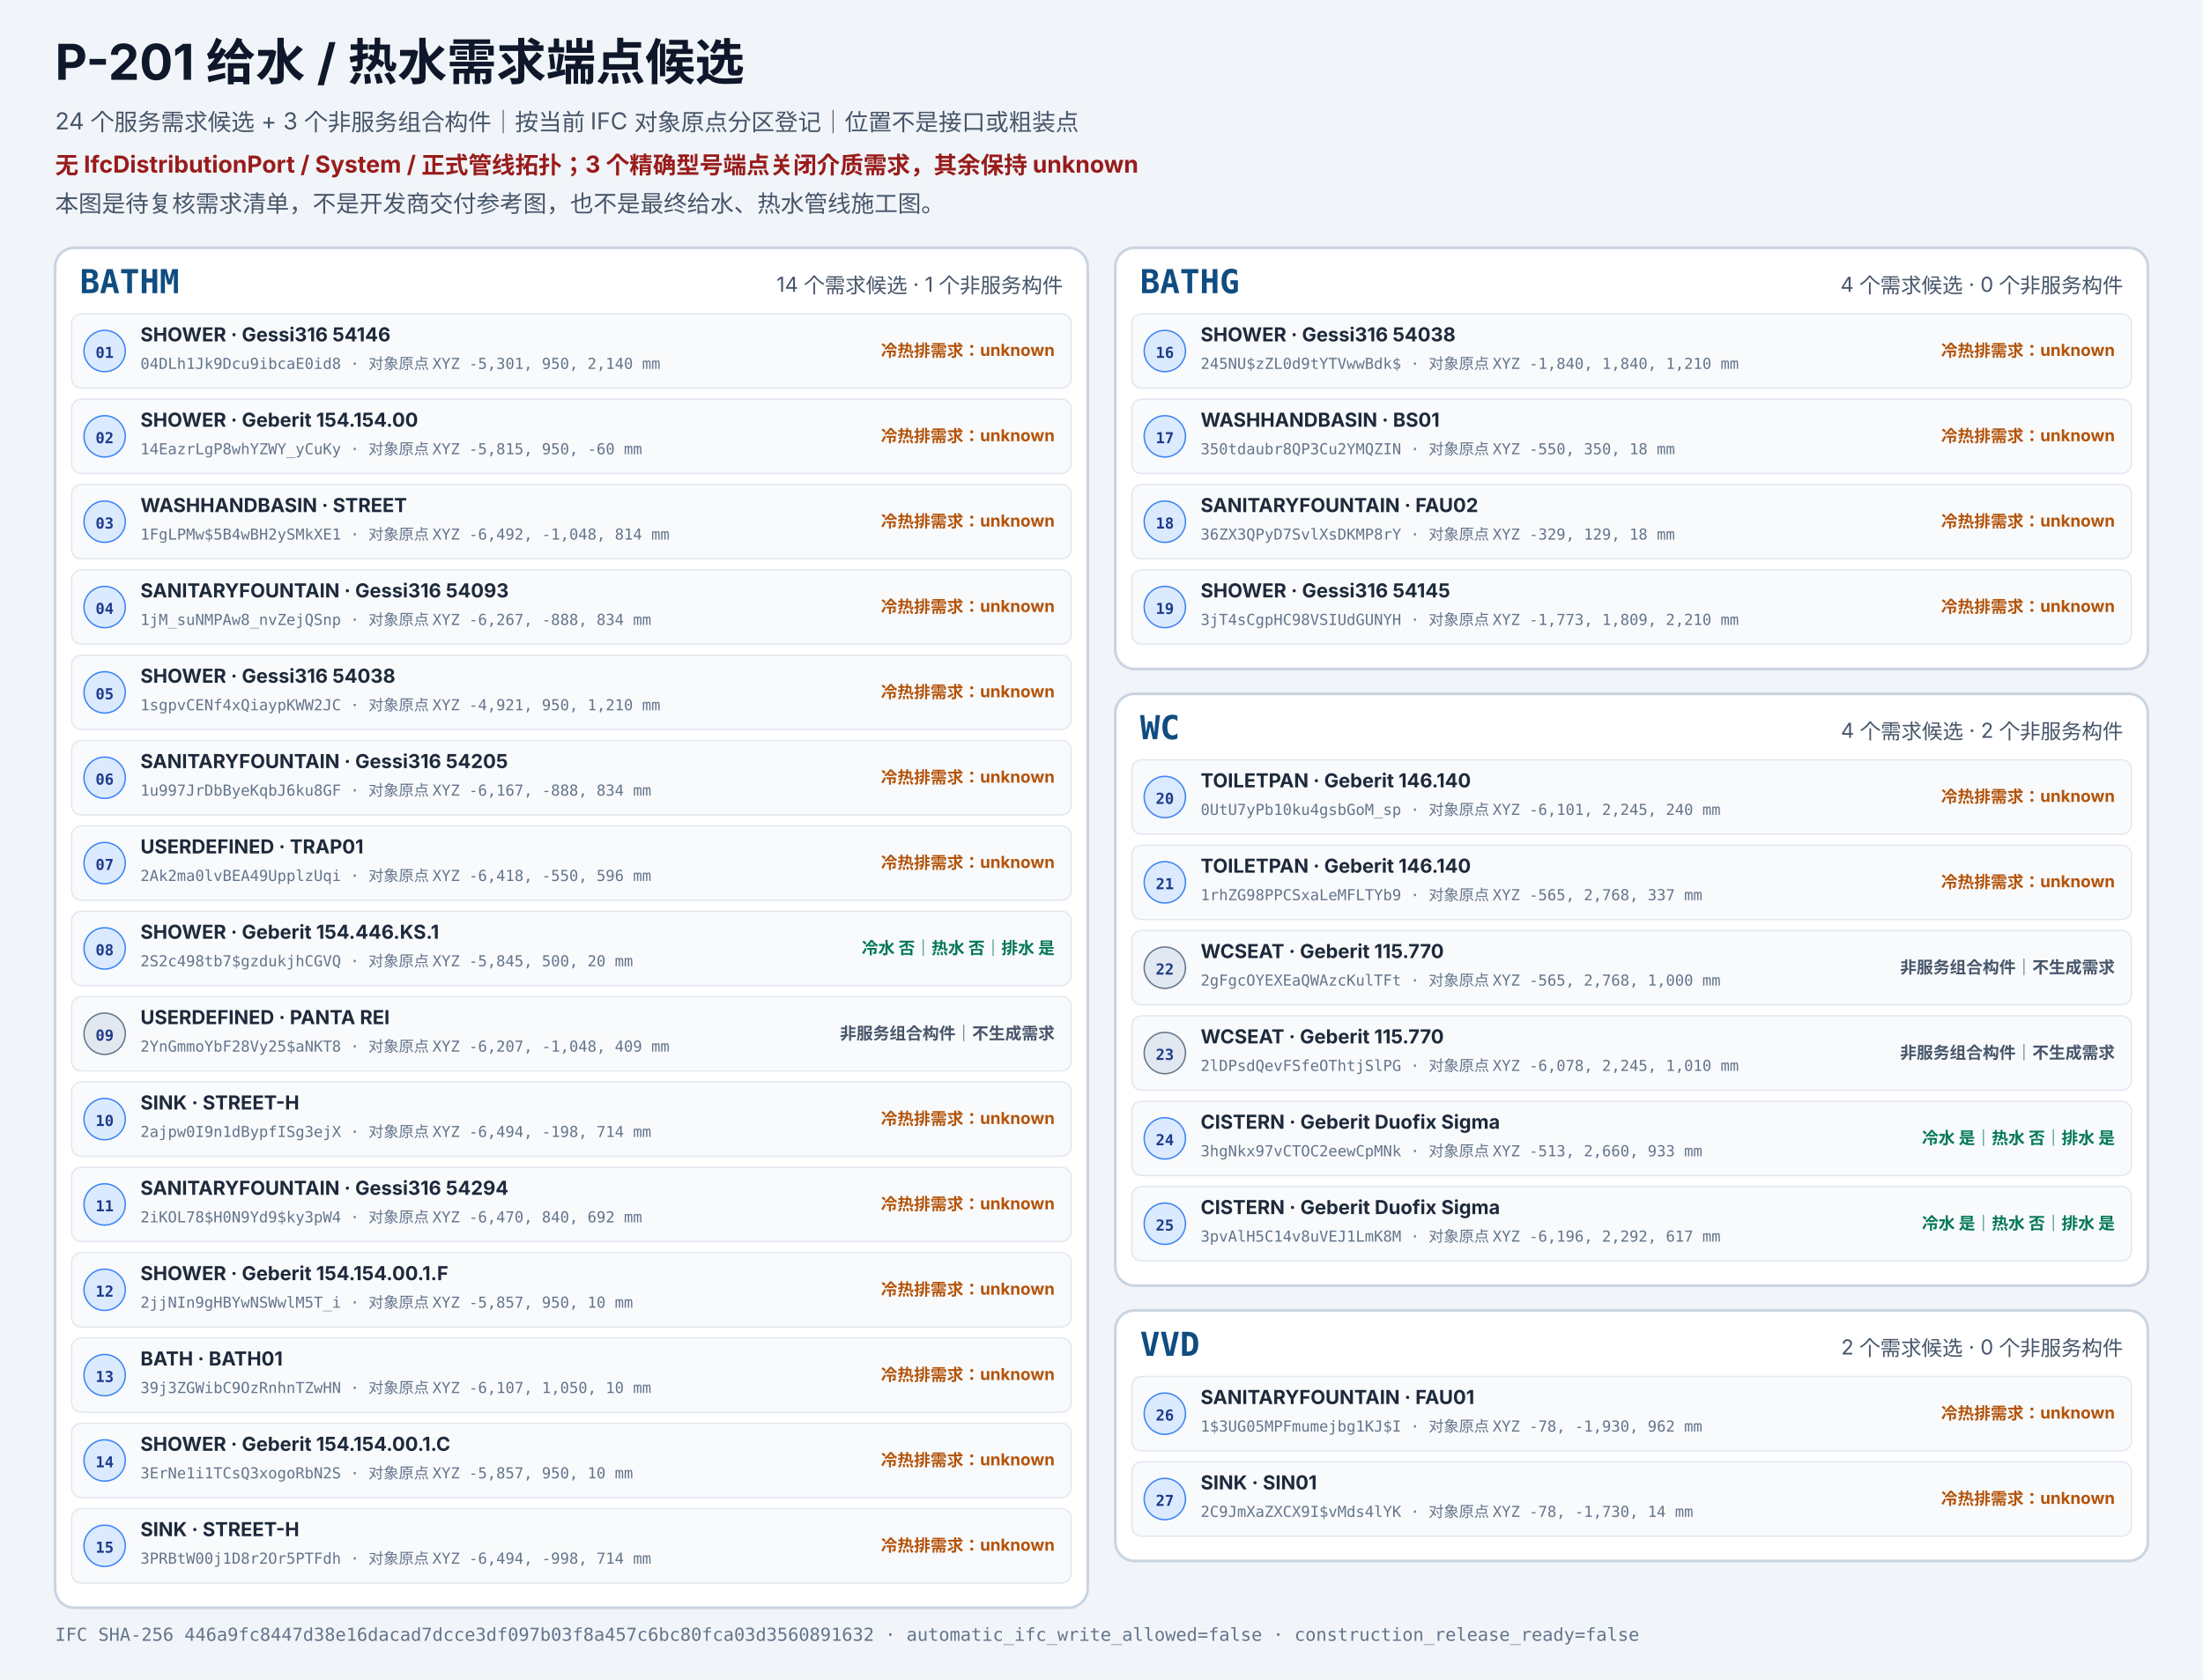
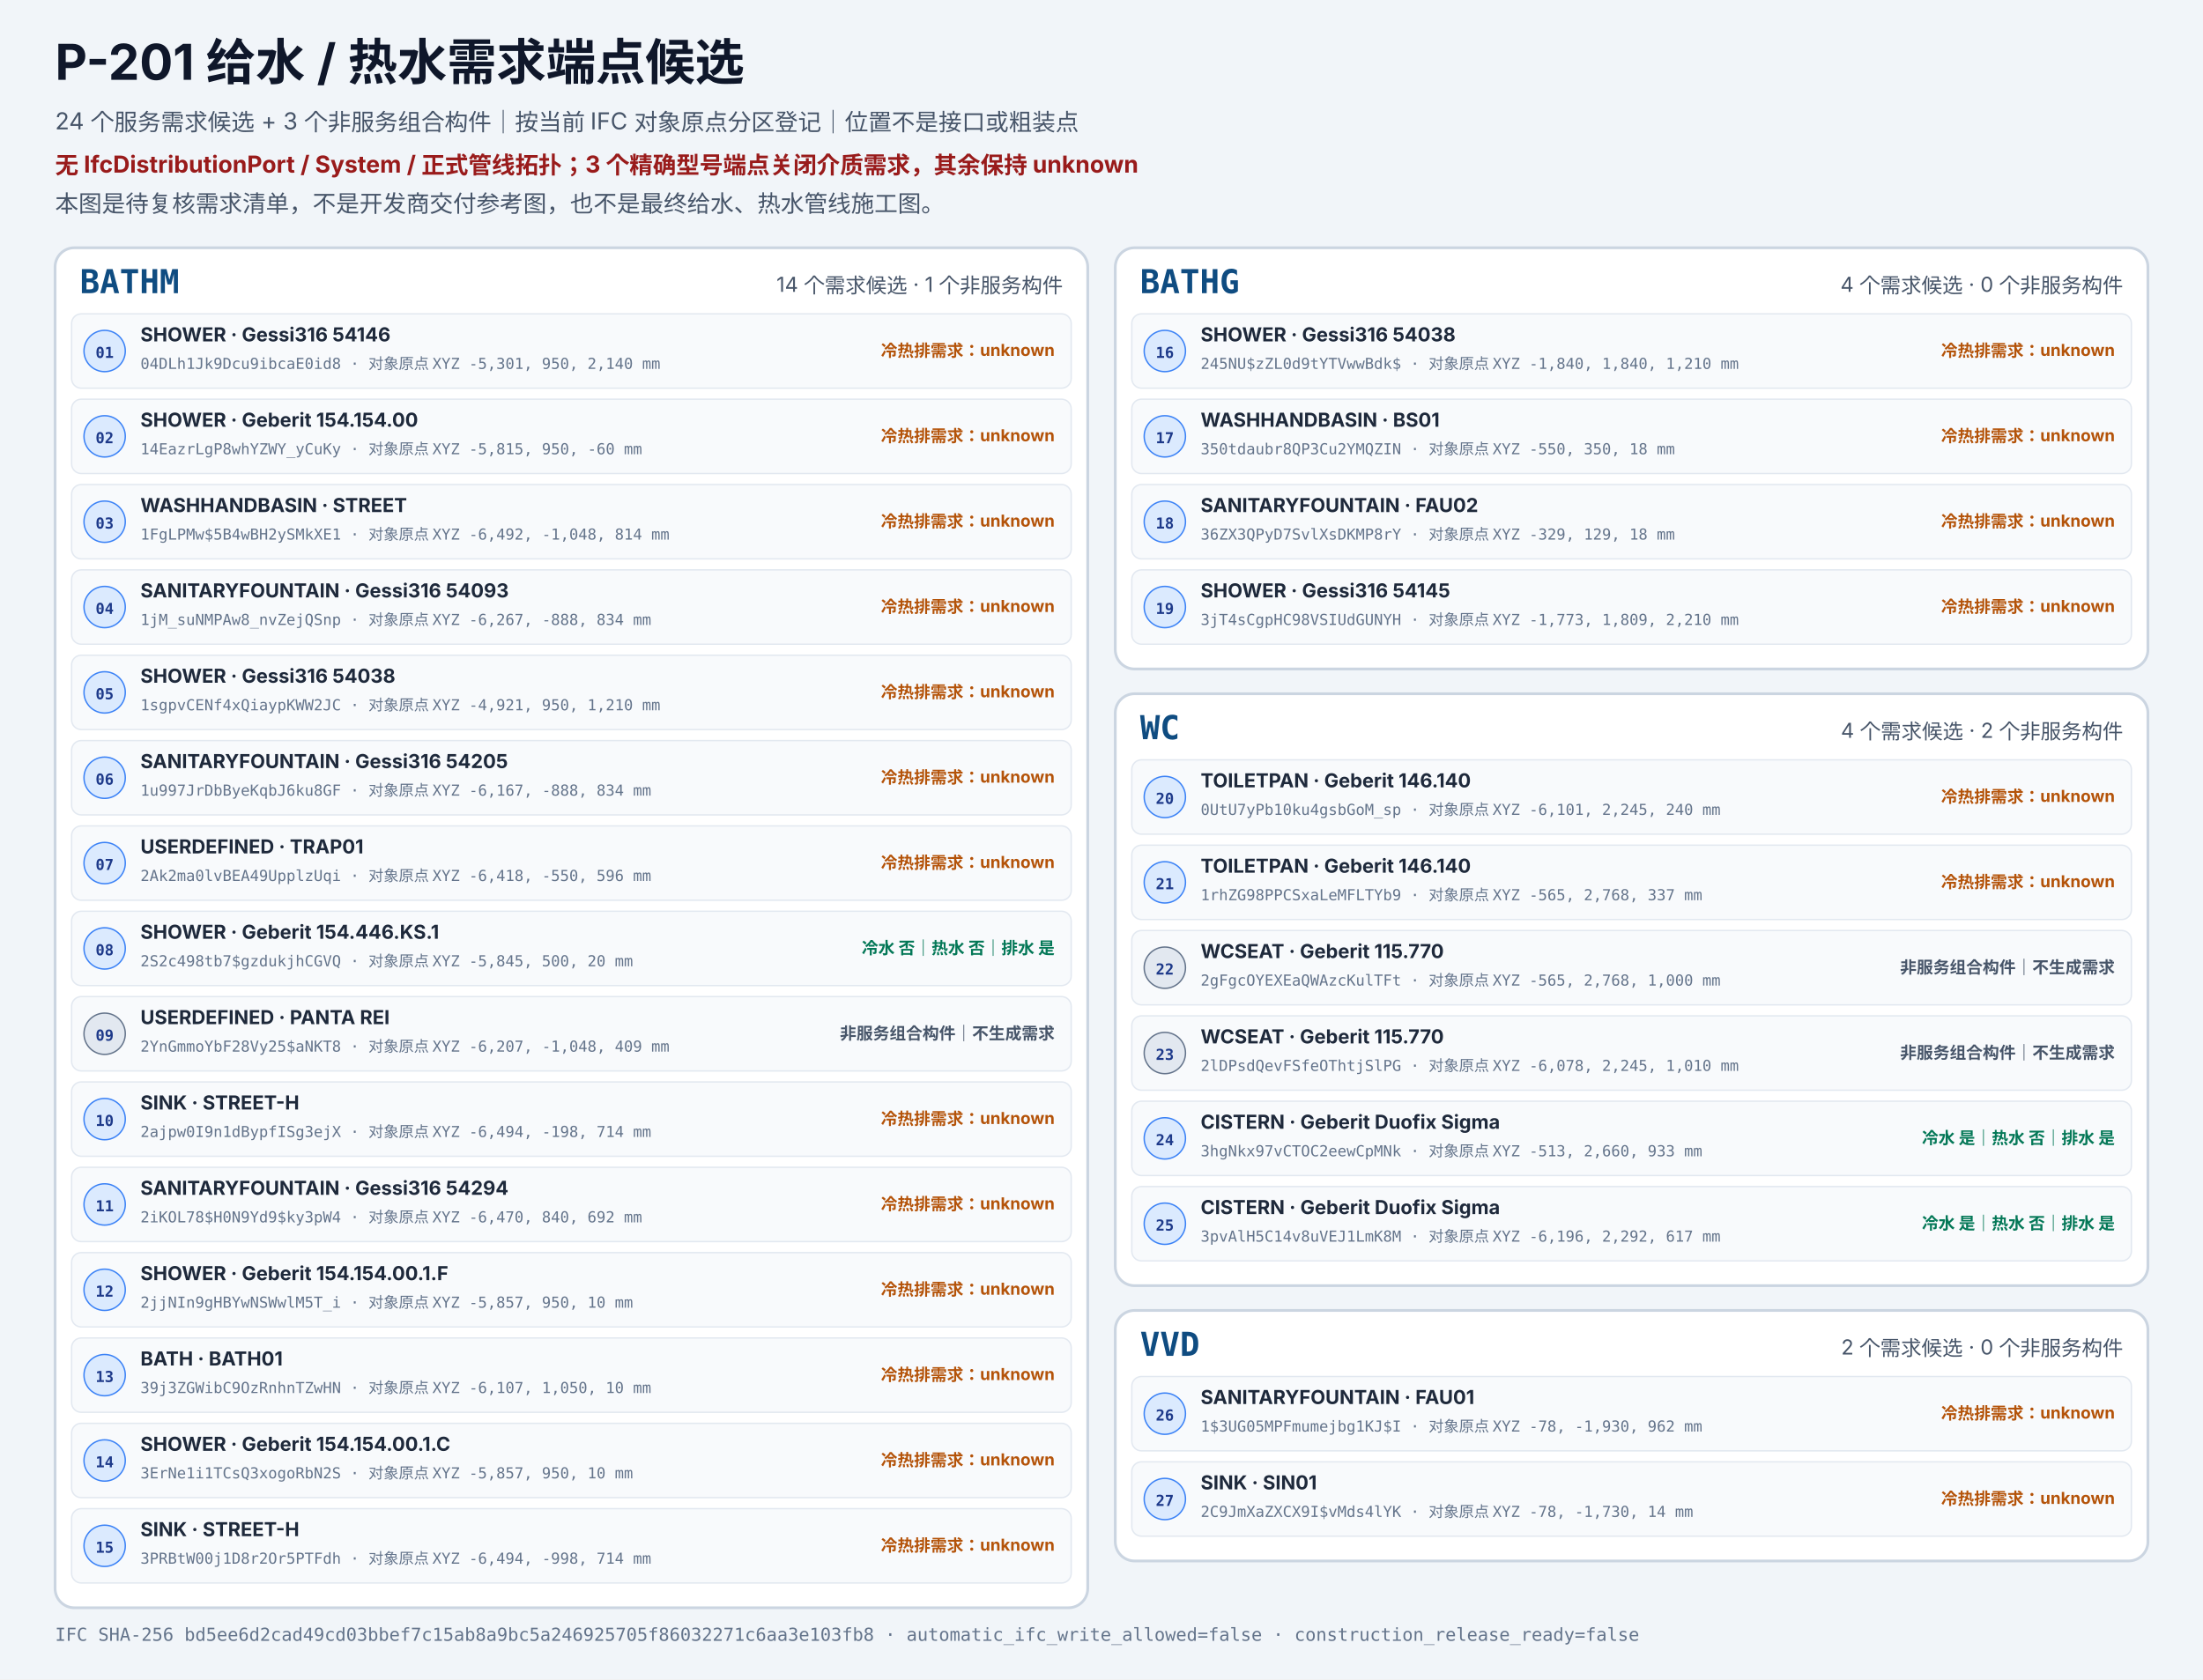
<svg xmlns="http://www.w3.org/2000/svg" width="1600" height="1220" viewBox="0 0 1600 1220">
  <style>
.bg{fill:#f1f5f9}.panel{fill:#fff;stroke:#cbd5e1;stroke-width:2}.endpoint{fill:#f8fafc;stroke:#e2e8f0}
.title{font:700 36px -apple-system,BlinkMacSystemFont,"PingFang SC",sans-serif;fill:#0f172a}
.meta{font:17px -apple-system,BlinkMacSystemFont,"PingFang SC",sans-serif;fill:#475569}
.warning{font:700 17px -apple-system,BlinkMacSystemFont,"PingFang SC",sans-serif;fill:#991b1b}
.room{font:700 24px ui-monospace,SFMono-Regular,monospace;fill:#0f4c81}.room-count{font:15px -apple-system,"PingFang SC",sans-serif;fill:#475569}
.service-badge{fill:#dbeafe;stroke:#3b82f6}.component-badge{fill:#e2e8f0;stroke:#64748b}
.badge-text{font:700 11px ui-monospace,monospace;fill:#1e3a8a;text-anchor:middle}
.endpoint-title{font:700 14px -apple-system,"PingFang SC",sans-serif;fill:#1e293b}
.endpoint-meta{font:11px ui-monospace,SFMono-Regular,monospace;fill:#64748b}
.unknown{font:700 12px -apple-system,"PingFang SC",sans-serif;fill:#b45309}.confirmed{font:700 12px -apple-system,"PingFang SC",sans-serif;fill:#047857}.component{font:700 12px -apple-system,"PingFang SC",sans-serif;fill:#475569}
.footer{font:13px ui-monospace,SFMono-Regular,monospace;fill:#64748b}
</style>
  <rect class="bg" width="1600" height="1220" />
  <text class="title" x="40" y="58">P-201 给水 / 热水需求端点候选</text>
  <text class="meta" x="40" y="94">24 个服务需求候选 + 3 个非服务组合构件｜按当前 IFC 对象原点分区登记｜位置不是接口或粗装点</text>
  <text class="warning" x="40" y="126">无 IfcDistributionPort / System / 正式管线拓扑；3 个精确型号端点关闭介质需求，其余保持 unknown</text>
  <text class="meta" x="40" y="154">本图是待复核需求清单，不是开发商交付参考图，也不是最终给水、热水管线施工图。</text>
  <rect class="panel" x="40" y="180" width="750" height="988" rx="14" />
  <text class="room" x="58" y="213">BATHM</text>
  <text class="room-count" x="772" y="212" text-anchor="end">14 个需求候选 · 1 个非服务构件</text>
  <g data-global-id="04DLh1Jk9Dcu9ibcaE0id8" data-service-demand="true">
    <rect class="endpoint" x="52" y="228" width="726" height="54" rx="7" />
    <circle class="service-badge" cx="76" cy="255" r="15" />
    <text class="badge-text" x="76" y="260">01</text>
    <text class="endpoint-title" x="102" y="248">SHOWER · Gessi316 54146</text>
    <text class="endpoint-meta" x="102" y="268">04DLh1Jk9Dcu9ibcaE0id8 · 对象原点 XYZ -5,301, 950, 2,140 mm</text>
    <text class="unknown" x="766" y="259" text-anchor="end">冷热排需求：unknown</text>
  </g>
  <g data-global-id="14EazrLgP8whYZWY_yCuKy" data-service-demand="true">
    <rect class="endpoint" x="52" y="290" width="726" height="54" rx="7" />
    <circle class="service-badge" cx="76" cy="317" r="15" />
    <text class="badge-text" x="76" y="322">02</text>
    <text class="endpoint-title" x="102" y="310">SHOWER · Geberit 154.154.00</text>
    <text class="endpoint-meta" x="102" y="330">14EazrLgP8whYZWY_yCuKy · 对象原点 XYZ -5,815, 950, -60 mm</text>
    <text class="unknown" x="766" y="321" text-anchor="end">冷热排需求：unknown</text>
  </g>
  <g data-global-id="1FgLPMw$5B4wBH2ySMkXE1" data-service-demand="true">
    <rect class="endpoint" x="52" y="352" width="726" height="54" rx="7" />
    <circle class="service-badge" cx="76" cy="379" r="15" />
    <text class="badge-text" x="76" y="384">03</text>
    <text class="endpoint-title" x="102" y="372">WASHHANDBASIN · STREET</text>
    <text class="endpoint-meta" x="102" y="392">1FgLPMw$5B4wBH2ySMkXE1 · 对象原点 XYZ -6,492, -1,048, 814 mm</text>
    <text class="unknown" x="766" y="383" text-anchor="end">冷热排需求：unknown</text>
  </g>
  <g data-global-id="1jM_suNMPAw8_nvZejQSnp" data-service-demand="true">
    <rect class="endpoint" x="52" y="414" width="726" height="54" rx="7" />
    <circle class="service-badge" cx="76" cy="441" r="15" />
    <text class="badge-text" x="76" y="446">04</text>
    <text class="endpoint-title" x="102" y="434">SANITARYFOUNTAIN · Gessi316 54093</text>
    <text class="endpoint-meta" x="102" y="454">1jM_suNMPAw8_nvZejQSnp · 对象原点 XYZ -6,267, -888, 834 mm</text>
    <text class="unknown" x="766" y="445" text-anchor="end">冷热排需求：unknown</text>
  </g>
  <g data-global-id="1sgpvCENf4xQiaypKWW2JC" data-service-demand="true">
    <rect class="endpoint" x="52" y="476" width="726" height="54" rx="7" />
    <circle class="service-badge" cx="76" cy="503" r="15" />
    <text class="badge-text" x="76" y="508">05</text>
    <text class="endpoint-title" x="102" y="496">SHOWER · Gessi316 54038</text>
    <text class="endpoint-meta" x="102" y="516">1sgpvCENf4xQiaypKWW2JC · 对象原点 XYZ -4,921, 950, 1,210 mm</text>
    <text class="unknown" x="766" y="507" text-anchor="end">冷热排需求：unknown</text>
  </g>
  <g data-global-id="1u997JrDbByeKqbJ6ku8GF" data-service-demand="true">
    <rect class="endpoint" x="52" y="538" width="726" height="54" rx="7" />
    <circle class="service-badge" cx="76" cy="565" r="15" />
    <text class="badge-text" x="76" y="570">06</text>
    <text class="endpoint-title" x="102" y="558">SANITARYFOUNTAIN · Gessi316 54205</text>
    <text class="endpoint-meta" x="102" y="578">1u997JrDbByeKqbJ6ku8GF · 对象原点 XYZ -6,167, -888, 834 mm</text>
    <text class="unknown" x="766" y="569" text-anchor="end">冷热排需求：unknown</text>
  </g>
  <g data-global-id="2Ak2ma0lvBEA49UpplzUqi" data-service-demand="true">
    <rect class="endpoint" x="52" y="600" width="726" height="54" rx="7" />
    <circle class="service-badge" cx="76" cy="627" r="15" />
    <text class="badge-text" x="76" y="632">07</text>
    <text class="endpoint-title" x="102" y="620">USERDEFINED · TRAP01</text>
    <text class="endpoint-meta" x="102" y="640">2Ak2ma0lvBEA49UpplzUqi · 对象原点 XYZ -6,418, -550, 596 mm</text>
    <text class="unknown" x="766" y="631" text-anchor="end">冷热排需求：unknown</text>
  </g>
  <g data-global-id="2S2c498tb7$gzdukjhCGVQ" data-service-demand="true">
    <rect class="endpoint" x="52" y="662" width="726" height="54" rx="7" />
    <circle class="service-badge" cx="76" cy="689" r="15" />
    <text class="badge-text" x="76" y="694">08</text>
    <text class="endpoint-title" x="102" y="682">SHOWER · Geberit 154.446.KS.1</text>
    <text class="endpoint-meta" x="102" y="702">2S2c498tb7$gzdukjhCGVQ · 对象原点 XYZ -5,845, 500, 20 mm</text>
    <text class="confirmed" x="766" y="693" text-anchor="end">冷水 否｜热水 否｜排水 是</text>
  </g>
  <g data-global-id="2YnGmmoYbF28Vy25$aNKT8" data-service-demand="false">
    <rect class="endpoint" x="52" y="724" width="726" height="54" rx="7" />
    <circle class="component-badge" cx="76" cy="751" r="15" />
    <text class="badge-text" x="76" y="756">09</text>
    <text class="endpoint-title" x="102" y="744">USERDEFINED · PANTA REI</text>
    <text class="endpoint-meta" x="102" y="764">2YnGmmoYbF28Vy25$aNKT8 · 对象原点 XYZ -6,207, -1,048, 409 mm</text>
    <text class="component" x="766" y="755" text-anchor="end">非服务组合构件｜不生成需求</text>
  </g>
  <g data-global-id="2ajpw0I9n1dBypfISg3ejX" data-service-demand="true">
    <rect class="endpoint" x="52" y="786" width="726" height="54" rx="7" />
    <circle class="service-badge" cx="76" cy="813" r="15" />
    <text class="badge-text" x="76" y="818">10</text>
    <text class="endpoint-title" x="102" y="806">SINK · STREET-H</text>
    <text class="endpoint-meta" x="102" y="826">2ajpw0I9n1dBypfISg3ejX · 对象原点 XYZ -6,494, -198, 714 mm</text>
    <text class="unknown" x="766" y="817" text-anchor="end">冷热排需求：unknown</text>
  </g>
  <g data-global-id="2iKOL78$H0N9Yd9$ky3pW4" data-service-demand="true">
    <rect class="endpoint" x="52" y="848" width="726" height="54" rx="7" />
    <circle class="service-badge" cx="76" cy="875" r="15" />
    <text class="badge-text" x="76" y="880">11</text>
    <text class="endpoint-title" x="102" y="868">SANITARYFOUNTAIN · Gessi316 54294</text>
    <text class="endpoint-meta" x="102" y="888">2iKOL78$H0N9Yd9$ky3pW4 · 对象原点 XYZ -6,470, 840, 692 mm</text>
    <text class="unknown" x="766" y="879" text-anchor="end">冷热排需求：unknown</text>
  </g>
  <g data-global-id="2jjNIn9gHBYwNSWwlM5T_i" data-service-demand="true">
    <rect class="endpoint" x="52" y="910" width="726" height="54" rx="7" />
    <circle class="service-badge" cx="76" cy="937" r="15" />
    <text class="badge-text" x="76" y="942">12</text>
    <text class="endpoint-title" x="102" y="930">SHOWER · Geberit 154.154.00.1.F</text>
    <text class="endpoint-meta" x="102" y="950">2jjNIn9gHBYwNSWwlM5T_i · 对象原点 XYZ -5,857, 950, 10 mm</text>
    <text class="unknown" x="766" y="941" text-anchor="end">冷热排需求：unknown</text>
  </g>
  <g data-global-id="39j3ZGWibC9OzRnhnTZwHN" data-service-demand="true">
    <rect class="endpoint" x="52" y="972" width="726" height="54" rx="7" />
    <circle class="service-badge" cx="76" cy="999" r="15" />
    <text class="badge-text" x="76" y="1004">13</text>
    <text class="endpoint-title" x="102" y="992">BATH · BATH01</text>
    <text class="endpoint-meta" x="102" y="1012">39j3ZGWibC9OzRnhnTZwHN · 对象原点 XYZ -6,107, 1,050, 10 mm</text>
    <text class="unknown" x="766" y="1003" text-anchor="end">冷热排需求：unknown</text>
  </g>
  <g data-global-id="3ErNe1i1TCsQ3xogoRbN2S" data-service-demand="true">
    <rect class="endpoint" x="52" y="1034" width="726" height="54" rx="7" />
    <circle class="service-badge" cx="76" cy="1061" r="15" />
    <text class="badge-text" x="76" y="1066">14</text>
    <text class="endpoint-title" x="102" y="1054">SHOWER · Geberit 154.154.00.1.C</text>
    <text class="endpoint-meta" x="102" y="1074">3ErNe1i1TCsQ3xogoRbN2S · 对象原点 XYZ -5,857, 950, 10 mm</text>
    <text class="unknown" x="766" y="1065" text-anchor="end">冷热排需求：unknown</text>
  </g>
  <g data-global-id="3PRBtW00j1D8r2Or5PTFdh" data-service-demand="true">
    <rect class="endpoint" x="52" y="1096" width="726" height="54" rx="7" />
    <circle class="service-badge" cx="76" cy="1123" r="15" />
    <text class="badge-text" x="76" y="1128">15</text>
    <text class="endpoint-title" x="102" y="1116">SINK · STREET-H</text>
    <text class="endpoint-meta" x="102" y="1136">3PRBtW00j1D8r2Or5PTFdh · 对象原点 XYZ -6,494, -998, 714 mm</text>
    <text class="unknown" x="766" y="1127" text-anchor="end">冷热排需求：unknown</text>
  </g>
  <rect class="panel" x="810" y="180" width="750" height="306" rx="14" />
  <text class="room" x="828" y="213">BATHG</text>
  <text class="room-count" x="1542" y="212" text-anchor="end">4 个需求候选 · 0 个非服务构件</text>
  <g data-global-id="245NU$zZL0d9tYTVwwBdk$" data-service-demand="true">
    <rect class="endpoint" x="822" y="228" width="726" height="54" rx="7" />
    <circle class="service-badge" cx="846" cy="255" r="15" />
    <text class="badge-text" x="846" y="260">16</text>
    <text class="endpoint-title" x="872" y="248">SHOWER · Gessi316 54038</text>
    <text class="endpoint-meta" x="872" y="268">245NU$zZL0d9tYTVwwBdk$ · 对象原点 XYZ -1,840, 1,840, 1,210 mm</text>
    <text class="unknown" x="1536" y="259" text-anchor="end">冷热排需求：unknown</text>
  </g>
  <g data-global-id="350tdaubr8QP3Cu2YMQZIN" data-service-demand="true">
    <rect class="endpoint" x="822" y="290" width="726" height="54" rx="7" />
    <circle class="service-badge" cx="846" cy="317" r="15" />
    <text class="badge-text" x="846" y="322">17</text>
    <text class="endpoint-title" x="872" y="310">WASHHANDBASIN · BS01</text>
    <text class="endpoint-meta" x="872" y="330">350tdaubr8QP3Cu2YMQZIN · 对象原点 XYZ -550, 350, 18 mm</text>
    <text class="unknown" x="1536" y="321" text-anchor="end">冷热排需求：unknown</text>
  </g>
  <g data-global-id="36ZX3QPyD7SvlXsDKMP8rY" data-service-demand="true">
    <rect class="endpoint" x="822" y="352" width="726" height="54" rx="7" />
    <circle class="service-badge" cx="846" cy="379" r="15" />
    <text class="badge-text" x="846" y="384">18</text>
    <text class="endpoint-title" x="872" y="372">SANITARYFOUNTAIN · FAU02</text>
    <text class="endpoint-meta" x="872" y="392">36ZX3QPyD7SvlXsDKMP8rY · 对象原点 XYZ -329, 129, 18 mm</text>
    <text class="unknown" x="1536" y="383" text-anchor="end">冷热排需求：unknown</text>
  </g>
  <g data-global-id="3jT4sCgpHC98VSIUdGUNYH" data-service-demand="true">
    <rect class="endpoint" x="822" y="414" width="726" height="54" rx="7" />
    <circle class="service-badge" cx="846" cy="441" r="15" />
    <text class="badge-text" x="846" y="446">19</text>
    <text class="endpoint-title" x="872" y="434">SHOWER · Gessi316 54145</text>
    <text class="endpoint-meta" x="872" y="454">3jT4sCgpHC98VSIUdGUNYH · 对象原点 XYZ -1,773, 1,809, 2,210 mm</text>
    <text class="unknown" x="1536" y="445" text-anchor="end">冷热排需求：unknown</text>
  </g>
  <rect class="panel" x="810" y="504" width="750" height="430" rx="14" />
  <text class="room" x="828" y="537">WC</text>
  <text class="room-count" x="1542" y="536" text-anchor="end">4 个需求候选 · 2 个非服务构件</text>
  <g data-global-id="0UtU7yPb10ku4gsbGoM_sp" data-service-demand="true">
    <rect class="endpoint" x="822" y="552" width="726" height="54" rx="7" />
    <circle class="service-badge" cx="846" cy="579" r="15" />
    <text class="badge-text" x="846" y="584">20</text>
    <text class="endpoint-title" x="872" y="572">TOILETPAN · Geberit 146.140</text>
    <text class="endpoint-meta" x="872" y="592">0UtU7yPb10ku4gsbGoM_sp · 对象原点 XYZ -6,101, 2,245, 240 mm</text>
    <text class="unknown" x="1536" y="583" text-anchor="end">冷热排需求：unknown</text>
  </g>
  <g data-global-id="1rhZG98PPCSxaLeMFLTYb9" data-service-demand="true">
    <rect class="endpoint" x="822" y="614" width="726" height="54" rx="7" />
    <circle class="service-badge" cx="846" cy="641" r="15" />
    <text class="badge-text" x="846" y="646">21</text>
    <text class="endpoint-title" x="872" y="634">TOILETPAN · Geberit 146.140</text>
    <text class="endpoint-meta" x="872" y="654">1rhZG98PPCSxaLeMFLTYb9 · 对象原点 XYZ -565, 2,768, 337 mm</text>
    <text class="unknown" x="1536" y="645" text-anchor="end">冷热排需求：unknown</text>
  </g>
  <g data-global-id="2gFgcOYEXEaQWAzcKulTFt" data-service-demand="false">
    <rect class="endpoint" x="822" y="676" width="726" height="54" rx="7" />
    <circle class="component-badge" cx="846" cy="703" r="15" />
    <text class="badge-text" x="846" y="708">22</text>
    <text class="endpoint-title" x="872" y="696">WCSEAT · Geberit 115.770</text>
    <text class="endpoint-meta" x="872" y="716">2gFgcOYEXEaQWAzcKulTFt · 对象原点 XYZ -565, 2,768, 1,000 mm</text>
    <text class="component" x="1536" y="707" text-anchor="end">非服务组合构件｜不生成需求</text>
  </g>
  <g data-global-id="2lDPsdQevFSfeOThtjSlPG" data-service-demand="false">
    <rect class="endpoint" x="822" y="738" width="726" height="54" rx="7" />
    <circle class="component-badge" cx="846" cy="765" r="15" />
    <text class="badge-text" x="846" y="770">23</text>
    <text class="endpoint-title" x="872" y="758">WCSEAT · Geberit 115.770</text>
    <text class="endpoint-meta" x="872" y="778">2lDPsdQevFSfeOThtjSlPG · 对象原点 XYZ -6,078, 2,245, 1,010 mm</text>
    <text class="component" x="1536" y="769" text-anchor="end">非服务组合构件｜不生成需求</text>
  </g>
  <g data-global-id="3hgNkx97vCTOC2eewCpMNk" data-service-demand="true">
    <rect class="endpoint" x="822" y="800" width="726" height="54" rx="7" />
    <circle class="service-badge" cx="846" cy="827" r="15" />
    <text class="badge-text" x="846" y="832">24</text>
    <text class="endpoint-title" x="872" y="820">CISTERN · Geberit Duofix Sigma</text>
    <text class="endpoint-meta" x="872" y="840">3hgNkx97vCTOC2eewCpMNk · 对象原点 XYZ -513, 2,660, 933 mm</text>
    <text class="confirmed" x="1536" y="831" text-anchor="end">冷水 是｜热水 否｜排水 是</text>
  </g>
  <g data-global-id="3pvAlH5C14v8uVEJ1LmK8M" data-service-demand="true">
    <rect class="endpoint" x="822" y="862" width="726" height="54" rx="7" />
    <circle class="service-badge" cx="846" cy="889" r="15" />
    <text class="badge-text" x="846" y="894">25</text>
    <text class="endpoint-title" x="872" y="882">CISTERN · Geberit Duofix Sigma</text>
    <text class="endpoint-meta" x="872" y="902">3pvAlH5C14v8uVEJ1LmK8M · 对象原点 XYZ -6,196, 2,292, 617 mm</text>
    <text class="confirmed" x="1536" y="893" text-anchor="end">冷水 是｜热水 否｜排水 是</text>
  </g>
  <rect class="panel" x="810" y="952" width="750" height="182" rx="14" />
  <text class="room" x="828" y="985">VVD</text>
  <text class="room-count" x="1542" y="984" text-anchor="end">2 个需求候选 · 0 个非服务构件</text>
  <g data-global-id="1$3UG05MPFmumejbg1KJ$I" data-service-demand="true">
    <rect class="endpoint" x="822" y="1000" width="726" height="54" rx="7" />
    <circle class="service-badge" cx="846" cy="1027" r="15" />
    <text class="badge-text" x="846" y="1032">26</text>
    <text class="endpoint-title" x="872" y="1020">SANITARYFOUNTAIN · FAU01</text>
    <text class="endpoint-meta" x="872" y="1040">1$3UG05MPFmumejbg1KJ$I · 对象原点 XYZ -78, -1,930, 962 mm</text>
    <text class="unknown" x="1536" y="1031" text-anchor="end">冷热排需求：unknown</text>
  </g>
  <g data-global-id="2C9JmXaZXCX9I$vMds4lYK" data-service-demand="true">
    <rect class="endpoint" x="822" y="1062" width="726" height="54" rx="7" />
    <circle class="service-badge" cx="846" cy="1089" r="15" />
    <text class="badge-text" x="846" y="1094">27</text>
    <text class="endpoint-title" x="872" y="1082">SINK · SIN01</text>
    <text class="endpoint-meta" x="872" y="1102">2C9JmXaZXCX9I$vMds4lYK · 对象原点 XYZ -78, -1,730, 14 mm</text>
    <text class="unknown" x="1536" y="1093" text-anchor="end">冷热排需求：unknown</text>
  </g>
-   <text class="footer" x="40" y="1192">IFC SHA-256 446a9fc8447d38e16dacad7dcce3df097b03f8a457c6bc80fca03d3560891632 · automatic_ifc_write_allowed=false · construction_release_ready=false</text>
+   <text class="footer" x="40" y="1192">IFC SHA-256 bd5ee6d2cad49cd03bbef7c15ab8a9bc5a246925705f86032271c6aa3e103fb8 · automatic_ifc_write_allowed=false · construction_release_ready=false</text>
</svg>
